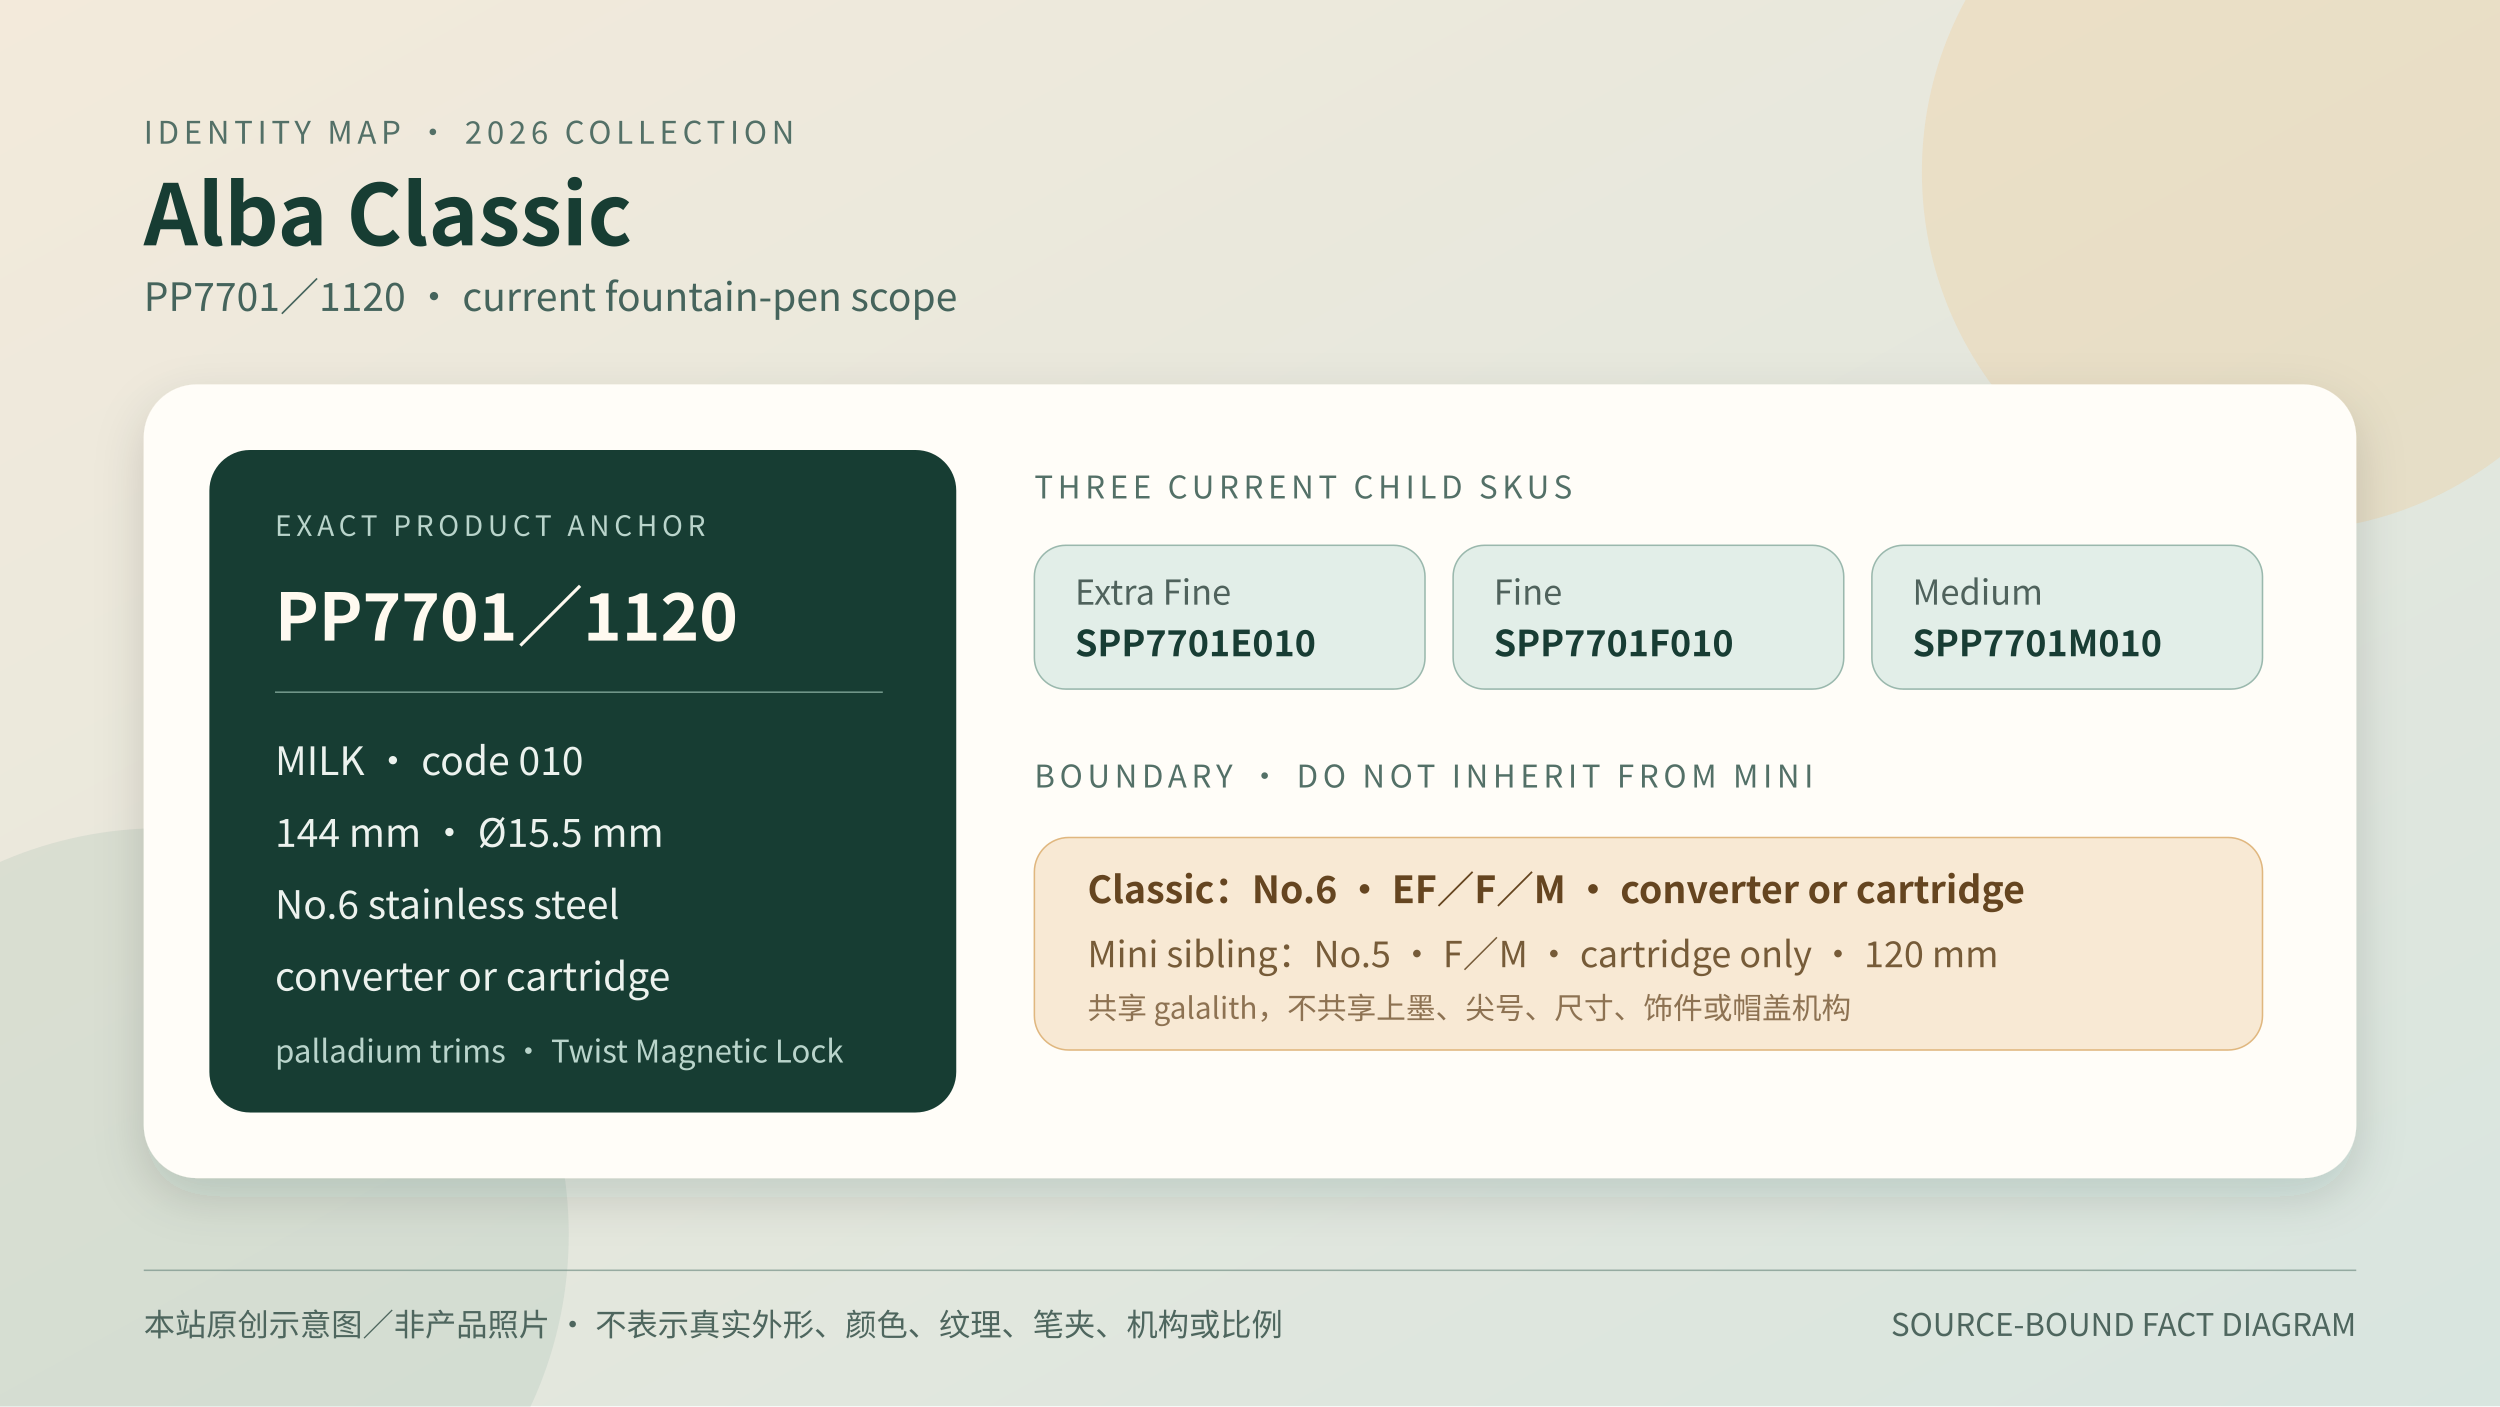
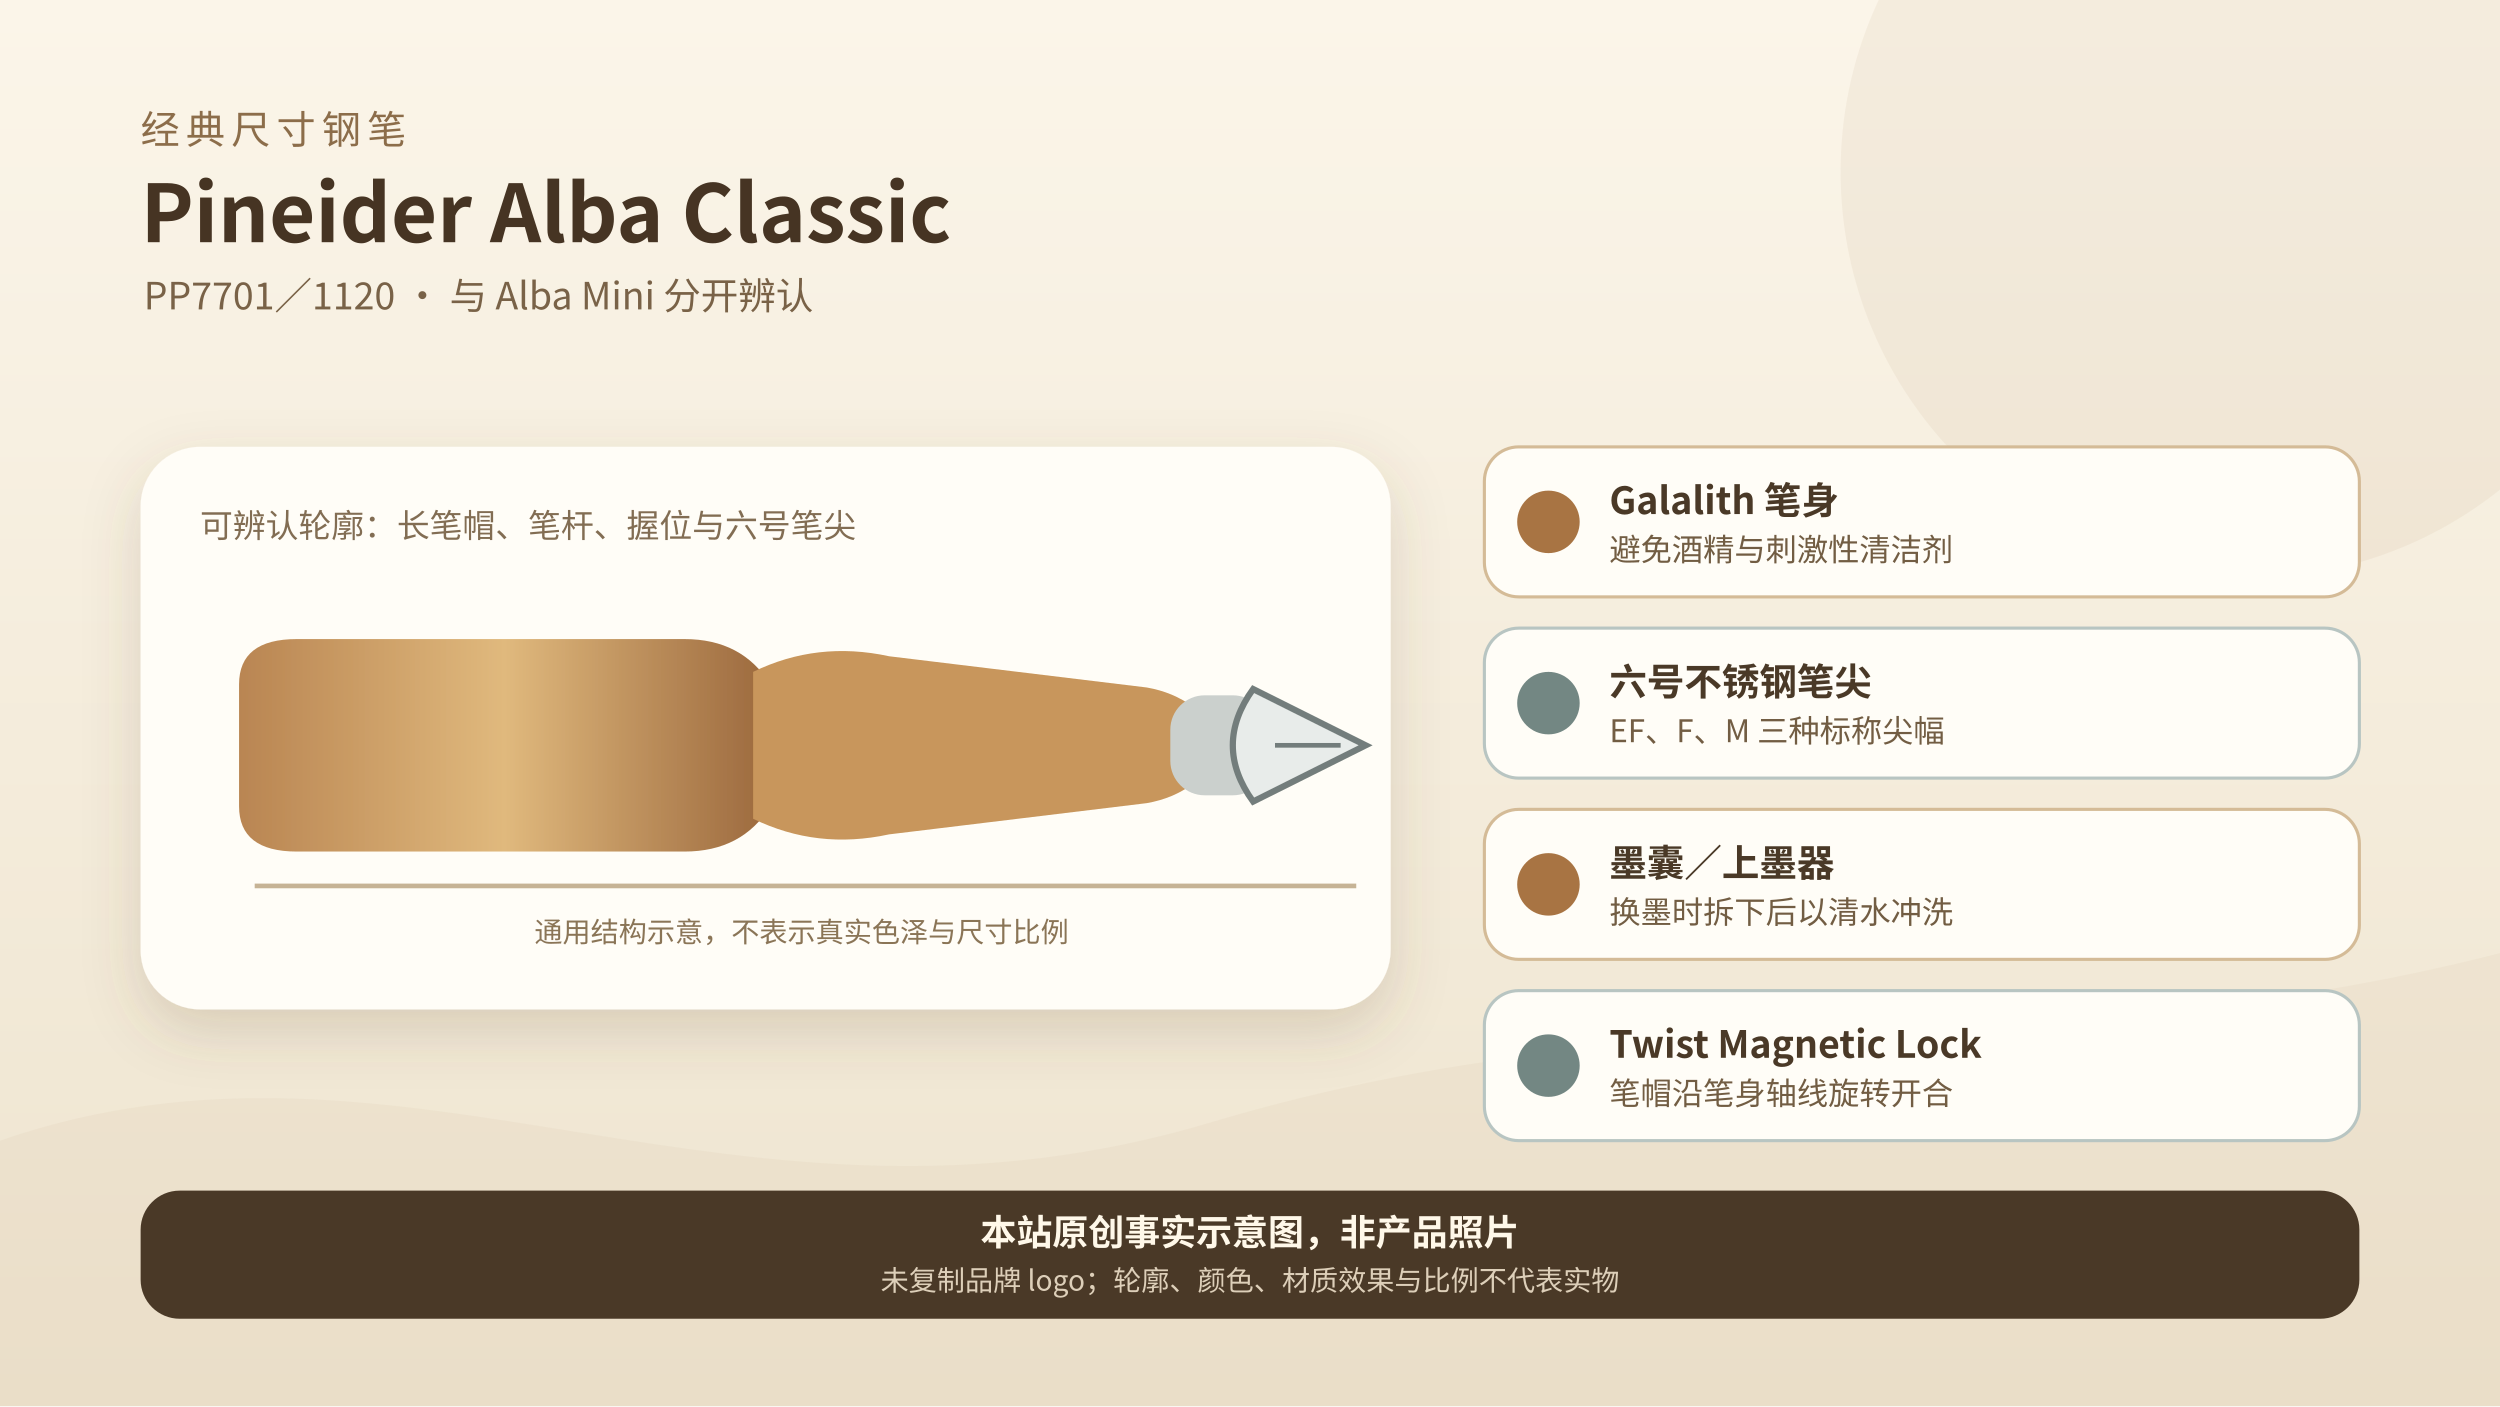
<svg xmlns="http://www.w3.org/2000/svg" width="1600" height="900" viewBox="0 0 1600 900" role="img" aria-labelledby="title desc">
  <defs>
-     <linearGradient id="bg" x1="0" y1="0" x2="1" y2="1">
-       <stop offset="0" stop-color="#f3eadb" />
-       <stop offset="1" stop-color="#d8e5df" />
+     <linearGradient id="background" x1="0" y1="0" x2="0" y2="1">
+       <stop offset="0" stop-color="#fbf5e9" />
+       <stop offset="1" stop-color="#eee4cf" />
    </linearGradient>
-     <filter id="shadow" x="-20%" y="-20%" width="140%" height="140%">
-       <feDropShadow dx="0" dy="12" stdDeviation="16" flood-color="#17352d" flood-opacity="0.15" />
+     <linearGradient id="body" x1="0" y1="0" x2="1" y2="0">
+       <stop offset="0" stop-color="#b98552" />
+       <stop offset="0.5" stop-color="#e0b97d" />
+       <stop offset="1" stop-color="#9b683d" />
+     </linearGradient>
+     <filter id="shadow" x="-20%" y="-30%" width="140%" height="170%">
+       <feDropShadow dx="0" dy="14" stdDeviation="18" flood-color="#6c5138" flood-opacity="0.19" />
    </filter>
    <style>
-       .sans{font-family:"PingFang SC","Noto Sans CJK SC","Helvetica Neue",sans-serif}
-       .serif{font-family:"Songti SC","Noto Serif CJK SC",serif}
-       .label{font-size:20px;letter-spacing:3px;fill:#537067}
-       .small{font-size:22px;fill:#4f625c}
-       .chip{font-size:23px;font-weight:650;fill:#183d34}
+       .text { font-family: -apple-system, BlinkMacSystemFont, "PingFang SC", "Noto Sans CJK SC", sans-serif; }
+       .fact-title { font-size: 24px; font-weight: 750; fill: #4a3927; }
+       .fact-copy { font-size: 20px; fill: #725d43; }
    </style>
  </defs>
-   <rect width="1600" height="900" fill="url(#bg)" />
-   <circle cx="1460" cy="110" r="230" fill="#f4bd75" opacity="0.22" />
-   <circle cx="104" cy="790" r="260" fill="#5f8d80" opacity="0.12" />
-   <g class="sans">
-     <text x="92" y="92" class="label">IDENTITY MAP · 2026 COLLECTION</text>
-     <text x="92" y="157" font-size="54" font-weight="720" fill="#173d33">Alba Classic</text>
-     <text x="92" y="199" font-size="25" fill="#45645c">PP7701／1120 · current fountain-pen scope</text>
-   </g>
-   <g filter="url(#shadow)">
-     <rect x="92" y="246" width="1416" height="508" rx="34" fill="#fffdf8" />
-   </g>
-   <g class="sans">
-     <rect x="134" y="288" width="478" height="424" rx="26" fill="#173d33" />
-     <text x="176" y="343" font-size="18" letter-spacing="3" fill="#b9d4cb">EXACT PRODUCT ANCHOR</text>
-     <text x="176" y="410" font-size="42" font-weight="700" fill="#fffaf0">PP7701／1120</text>
-     <line x1="176" y1="443" x2="565" y2="443" stroke="#72978b" />
-     <text x="176" y="496" font-size="25" fill="#ecf2ee">MILK · code 010</text>
-     <text x="176" y="542" font-size="25" fill="#ecf2ee">144 mm · Ø15.5 mm</text>
-     <text x="176" y="588" font-size="25" fill="#ecf2ee">No.6 stainless steel</text>
-     <text x="176" y="634" font-size="25" fill="#ecf2ee">converter or cartridge</text>
-     <text x="176" y="680" font-size="20" fill="#b9d4cb">palladium trims · Twist Magnetic Lock</text>
-     <text x="662" y="319" class="label">THREE CURRENT CHILD SKUS</text>
-     <g>
-       <rect x="662" y="349" width="250" height="92" rx="20" fill="#e2eee8" stroke="#9ab8ad" />
-       <text x="688" y="387" class="small">Extra Fine</text>
-       <text x="688" y="420" class="chip">SPP7701E010</text>
-       <rect x="930" y="349" width="250" height="92" rx="20" fill="#e2eee8" stroke="#9ab8ad" />
-       <text x="956" y="387" class="small">Fine</text>
-       <text x="956" y="420" class="chip">SPP7701F010</text>
-       <rect x="1198" y="349" width="250" height="92" rx="20" fill="#e2eee8" stroke="#9ab8ad" />
-       <text x="1224" y="387" class="small">Medium</text>
-       <text x="1224" y="420" class="chip">SPP7701M010</text>
+   <rect width="1600" height="900" fill="url(#background)" />
+   <circle cx="1438" cy="110" r="260" fill="#9b6a3e" opacity="0.07" />
+   <path d="M0 730C260 640 470 810 776 718C1075 629 1295 688 1600 610V900H0Z" fill="#9b6a3e" opacity="0.05" />
+   <g class="text">
+     <text x="90" y="92" font-size="25" letter-spacing="4" fill="#8c6d4a">经典尺寸钢笔</text>
+     <text x="90" y="155" font-size="51" font-weight="780" fill="#463423">Pineider Alba Classic</text>
+     <text x="92" y="198" font-size="24" fill="#796247">PP7701／1120 · 与 Alba Mini 分开辨认</text>
+     <g transform="translate(90 286)" filter="url(#shadow)" aria-label="经典通用钢笔轮廓">
+       <rect width="800" height="360" rx="38" fill="#fffdf7" />
+       <text x="38" y="58" font-size="21" fill="#826d53">可辨认轮廓：长笔帽、笔杆、握位与六号笔尖</text>
+       <g transform="translate(48 116)">
+         <path d="M15 36Q15 7 52 7H300Q337 7 355 36V114Q337 143 300 143H52Q15 143 15 114Z" fill="url(#body)" />
+         <path d="M344 28Q385 8 431 18L596 38Q630 44 645 75Q630 106 596 112L431 132Q385 142 344 122Z" fill="#c8965b" />
+         <rect x="611" y="43" width="62" height="64" rx="22" fill="#cbd0cd" />
+         <path d="M664 39L736 75L664 111Q638 75 664 39Z" fill="#e8ecea" stroke="#737d7b" stroke-width="4" />
+         <path d="M678 75H720" stroke="#737d7b" stroke-width="3" />
+         <path d="M25 165H730" stroke="#c6b395" stroke-width="3" />
+         <text x="375" y="201" text-anchor="middle" font-size="18" fill="#8a7457">通用结构示意，不表示真实色泽与尺寸比例</text>
+       </g>
    </g>
-     <text x="662" y="504" class="label">BOUNDARY · DO NOT INHERIT FROM MINI</text>
-     <rect x="662" y="536" width="786" height="136" rx="22" fill="#f8e9d4" stroke="#e0b77f" />
-     <text x="696" y="578" font-size="24" font-weight="650" fill="#654520">Classic：No.6 · EF／F／M · converter or cartridge</text>
-     <text x="696" y="619" font-size="23" fill="#765b38">Mini sibling：No.5 · F／M · cartridge only · 120 mm</text>
-     <text x="696" y="652" font-size="19" fill="#8d7252">共享 galalith，不共享上墨、尖号、尺寸、饰件或帽盖机构</text>
-   </g>
-   <g class="sans">
-     <line x1="92" y1="813" x2="1508" y2="813" stroke="#769187" opacity="0.7" />
-     <text x="92" y="855" font-size="20" fill="#4e665e">本站原创示意图／非产品照片 · 不表示真实外形、颜色、纹理、笔夹、机构或比例</text>
-     <text x="1508" y="855" text-anchor="end" font-size="20" fill="#4e665e">SOURCE-BOUND FACT DIAGRAM</text>
+     <g transform="translate(950 286)">
+       <g data-reader-fact="1">
+         <rect width="560" height="96" rx="22" fill="#fffdf7" stroke="#d4bb97" stroke-width="2" />
+         <circle cx="41" cy="48" r="20" fill="#a87443" />
+         <text x="80" y="43" class="fact-title">Galalith 笔身</text>
+         <text x="80" y="73" class="fact-copy">避免酒精与刺激性清洁剂</text>
+       </g>
+       <g transform="translate(0 116)" data-reader-fact="2">
+         <rect width="560" height="96" rx="22" fill="#fffdf7" stroke="#b8c5c2" stroke-width="2" />
+         <circle cx="41" cy="48" r="20" fill="#738783" />
+         <text x="80" y="43" class="fact-title">六号不锈钢笔尖</text>
+         <text x="80" y="73" class="fact-copy">EF、F、M 三种标称尖幅</text>
+       </g>
+       <g transform="translate(0 232)" data-reader-fact="3">
+         <rect width="560" height="96" rx="22" fill="#fffdf7" stroke="#d4bb97" stroke-width="2" />
+         <circle cx="41" cy="48" r="20" fill="#a87443" />
+         <text x="80" y="43" class="fact-title">墨囊／上墨器</text>
+         <text x="80" y="73" class="fact-copy">换墨时拆下后以清水冲洗</text>
+       </g>
+       <g transform="translate(0 348)" data-reader-fact="4">
+         <rect width="560" height="96" rx="22" fill="#fffdf7" stroke="#b8c5c2" stroke-width="2" />
+         <circle cx="41" cy="48" r="20" fill="#738783" />
+         <text x="80" y="43" class="fact-title">Twist Magnetic Lock</text>
+         <text x="80" y="73" class="fact-copy">笔帽沿笔身轴线旋转开合</text>
+       </g>
+     </g>
+     <rect x="90" y="762" width="1420" height="82" rx="25" fill="#4a3927" />
+     <text x="800" y="797" text-anchor="middle" font-size="23" font-weight="700" fill="#fff8e9">本站原创事实示意图，非产品照片</text>
+     <text x="800" y="826" text-anchor="middle" font-size="18" fill="#ddcfb9">未复制品牌 logo；轮廓、颜色、材质效果与比例不代表实物</text>
  </g>
</svg>
